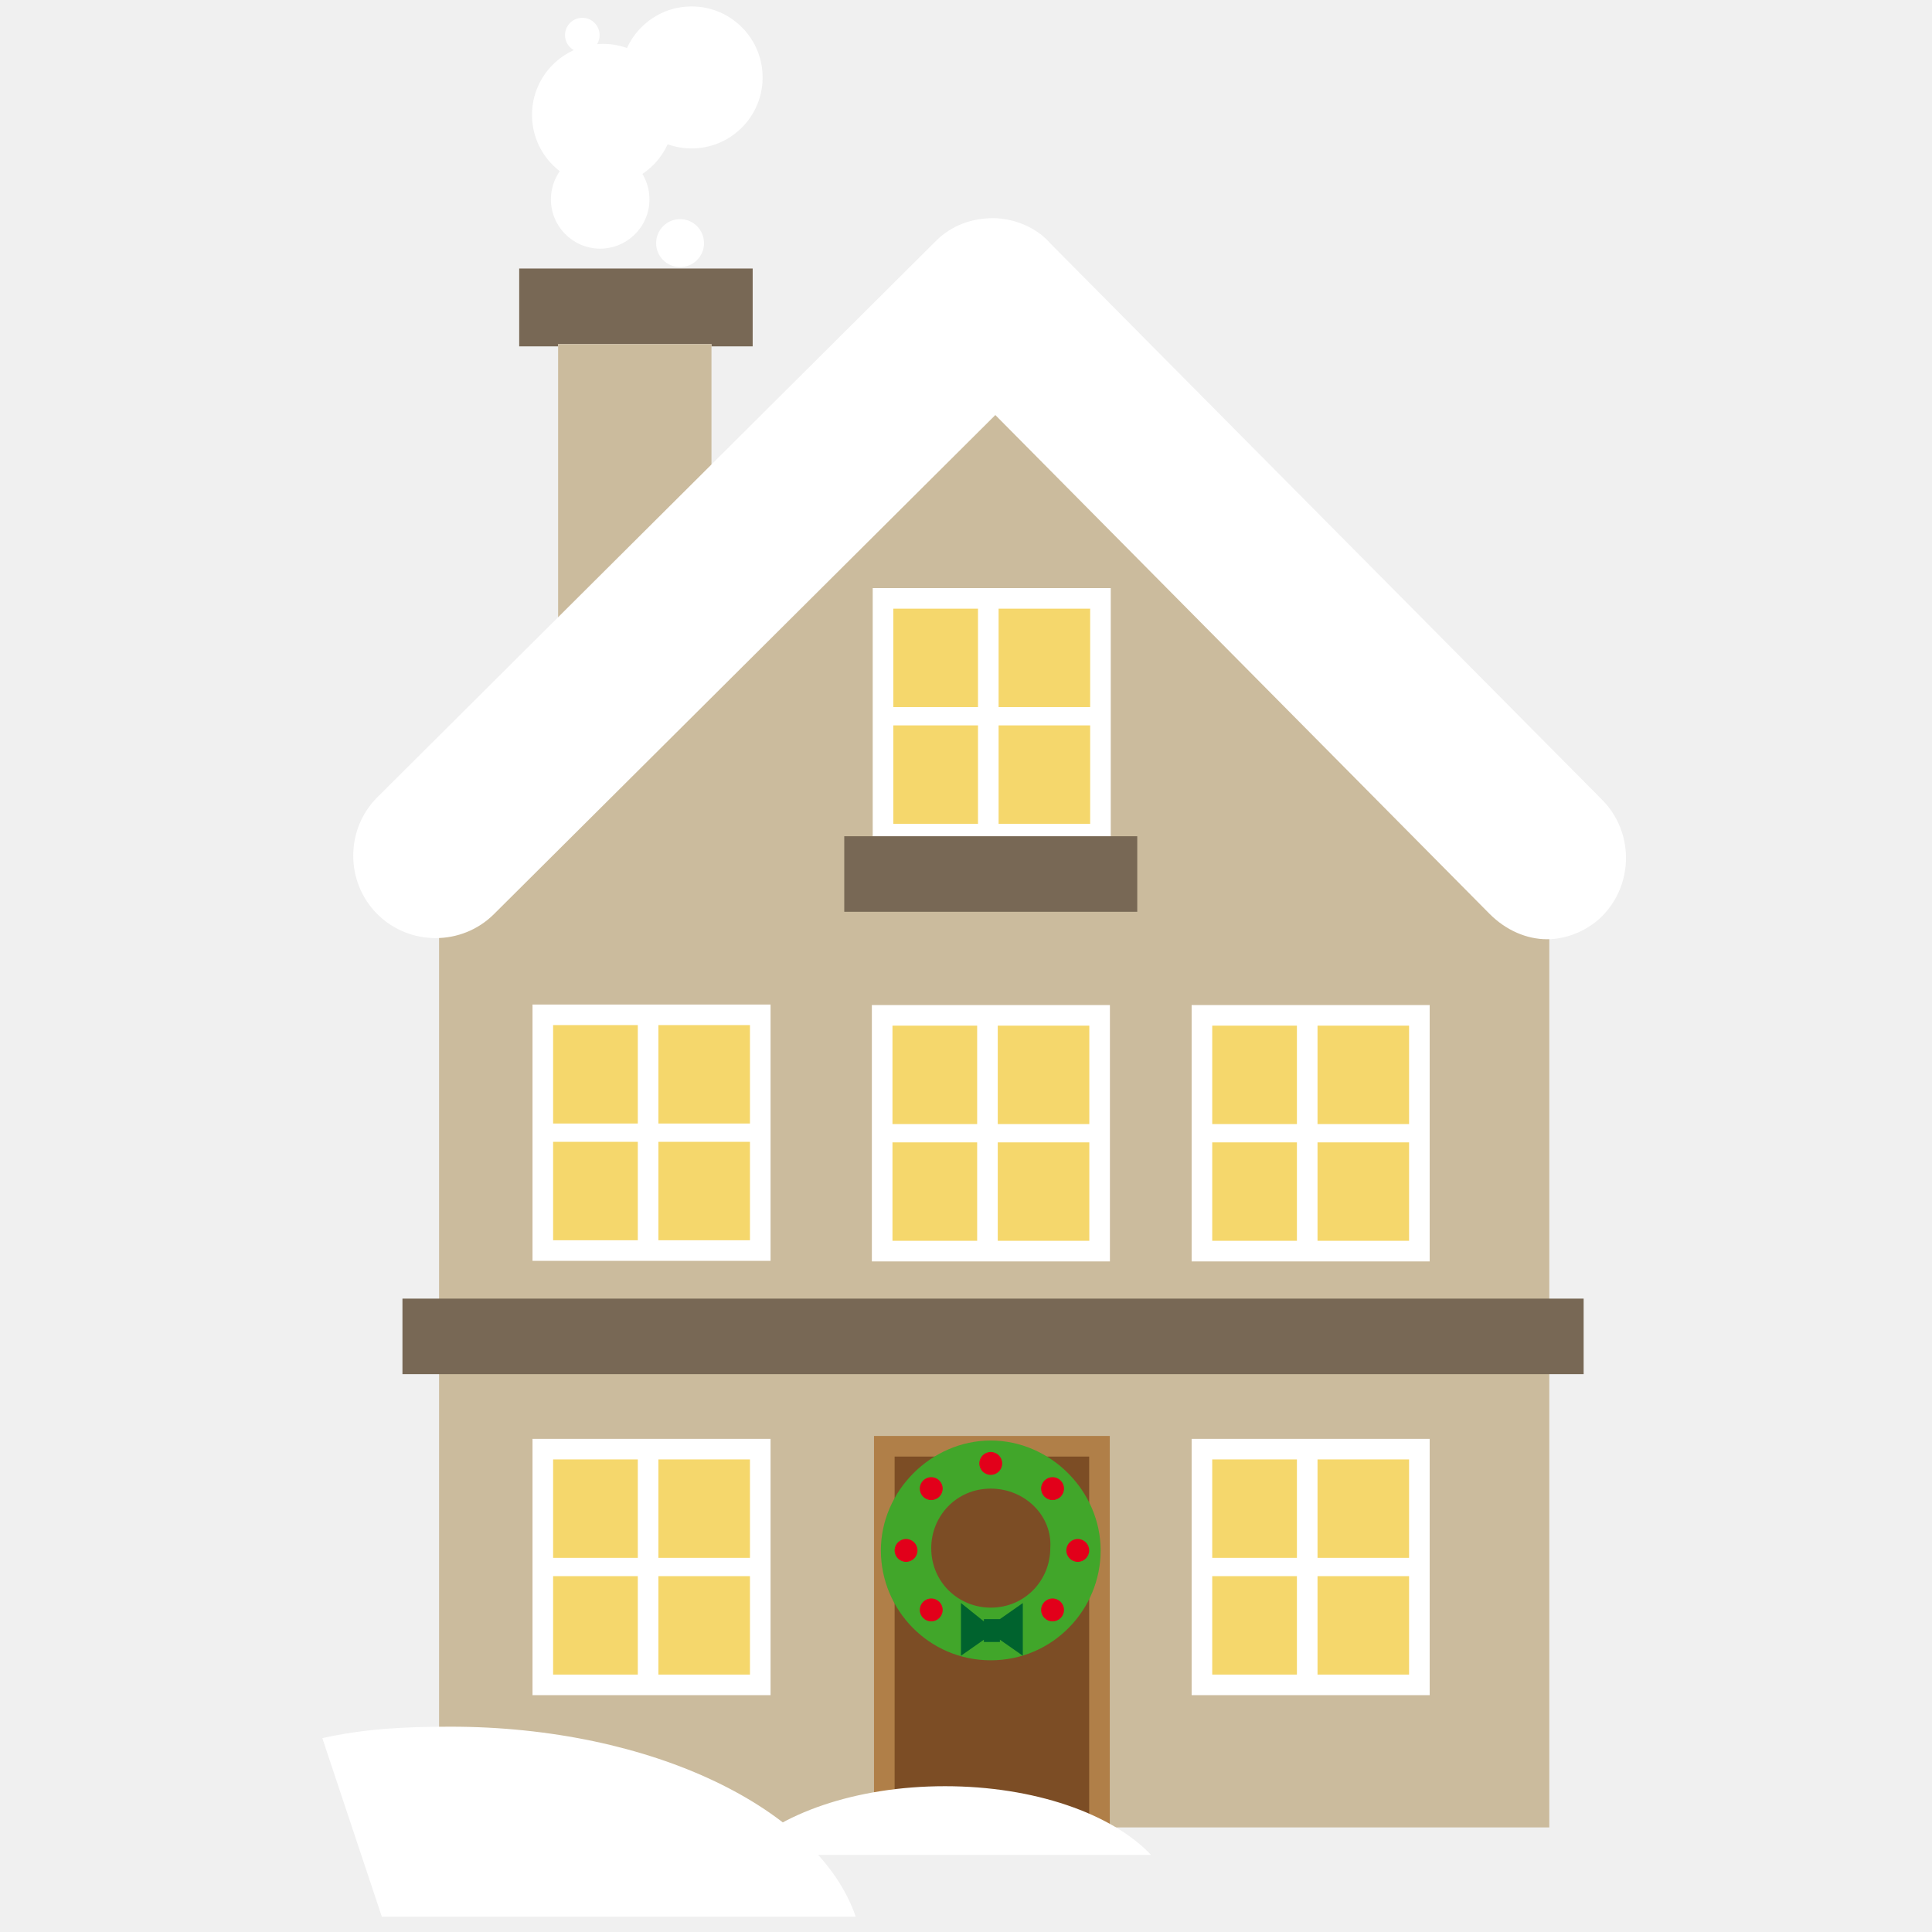
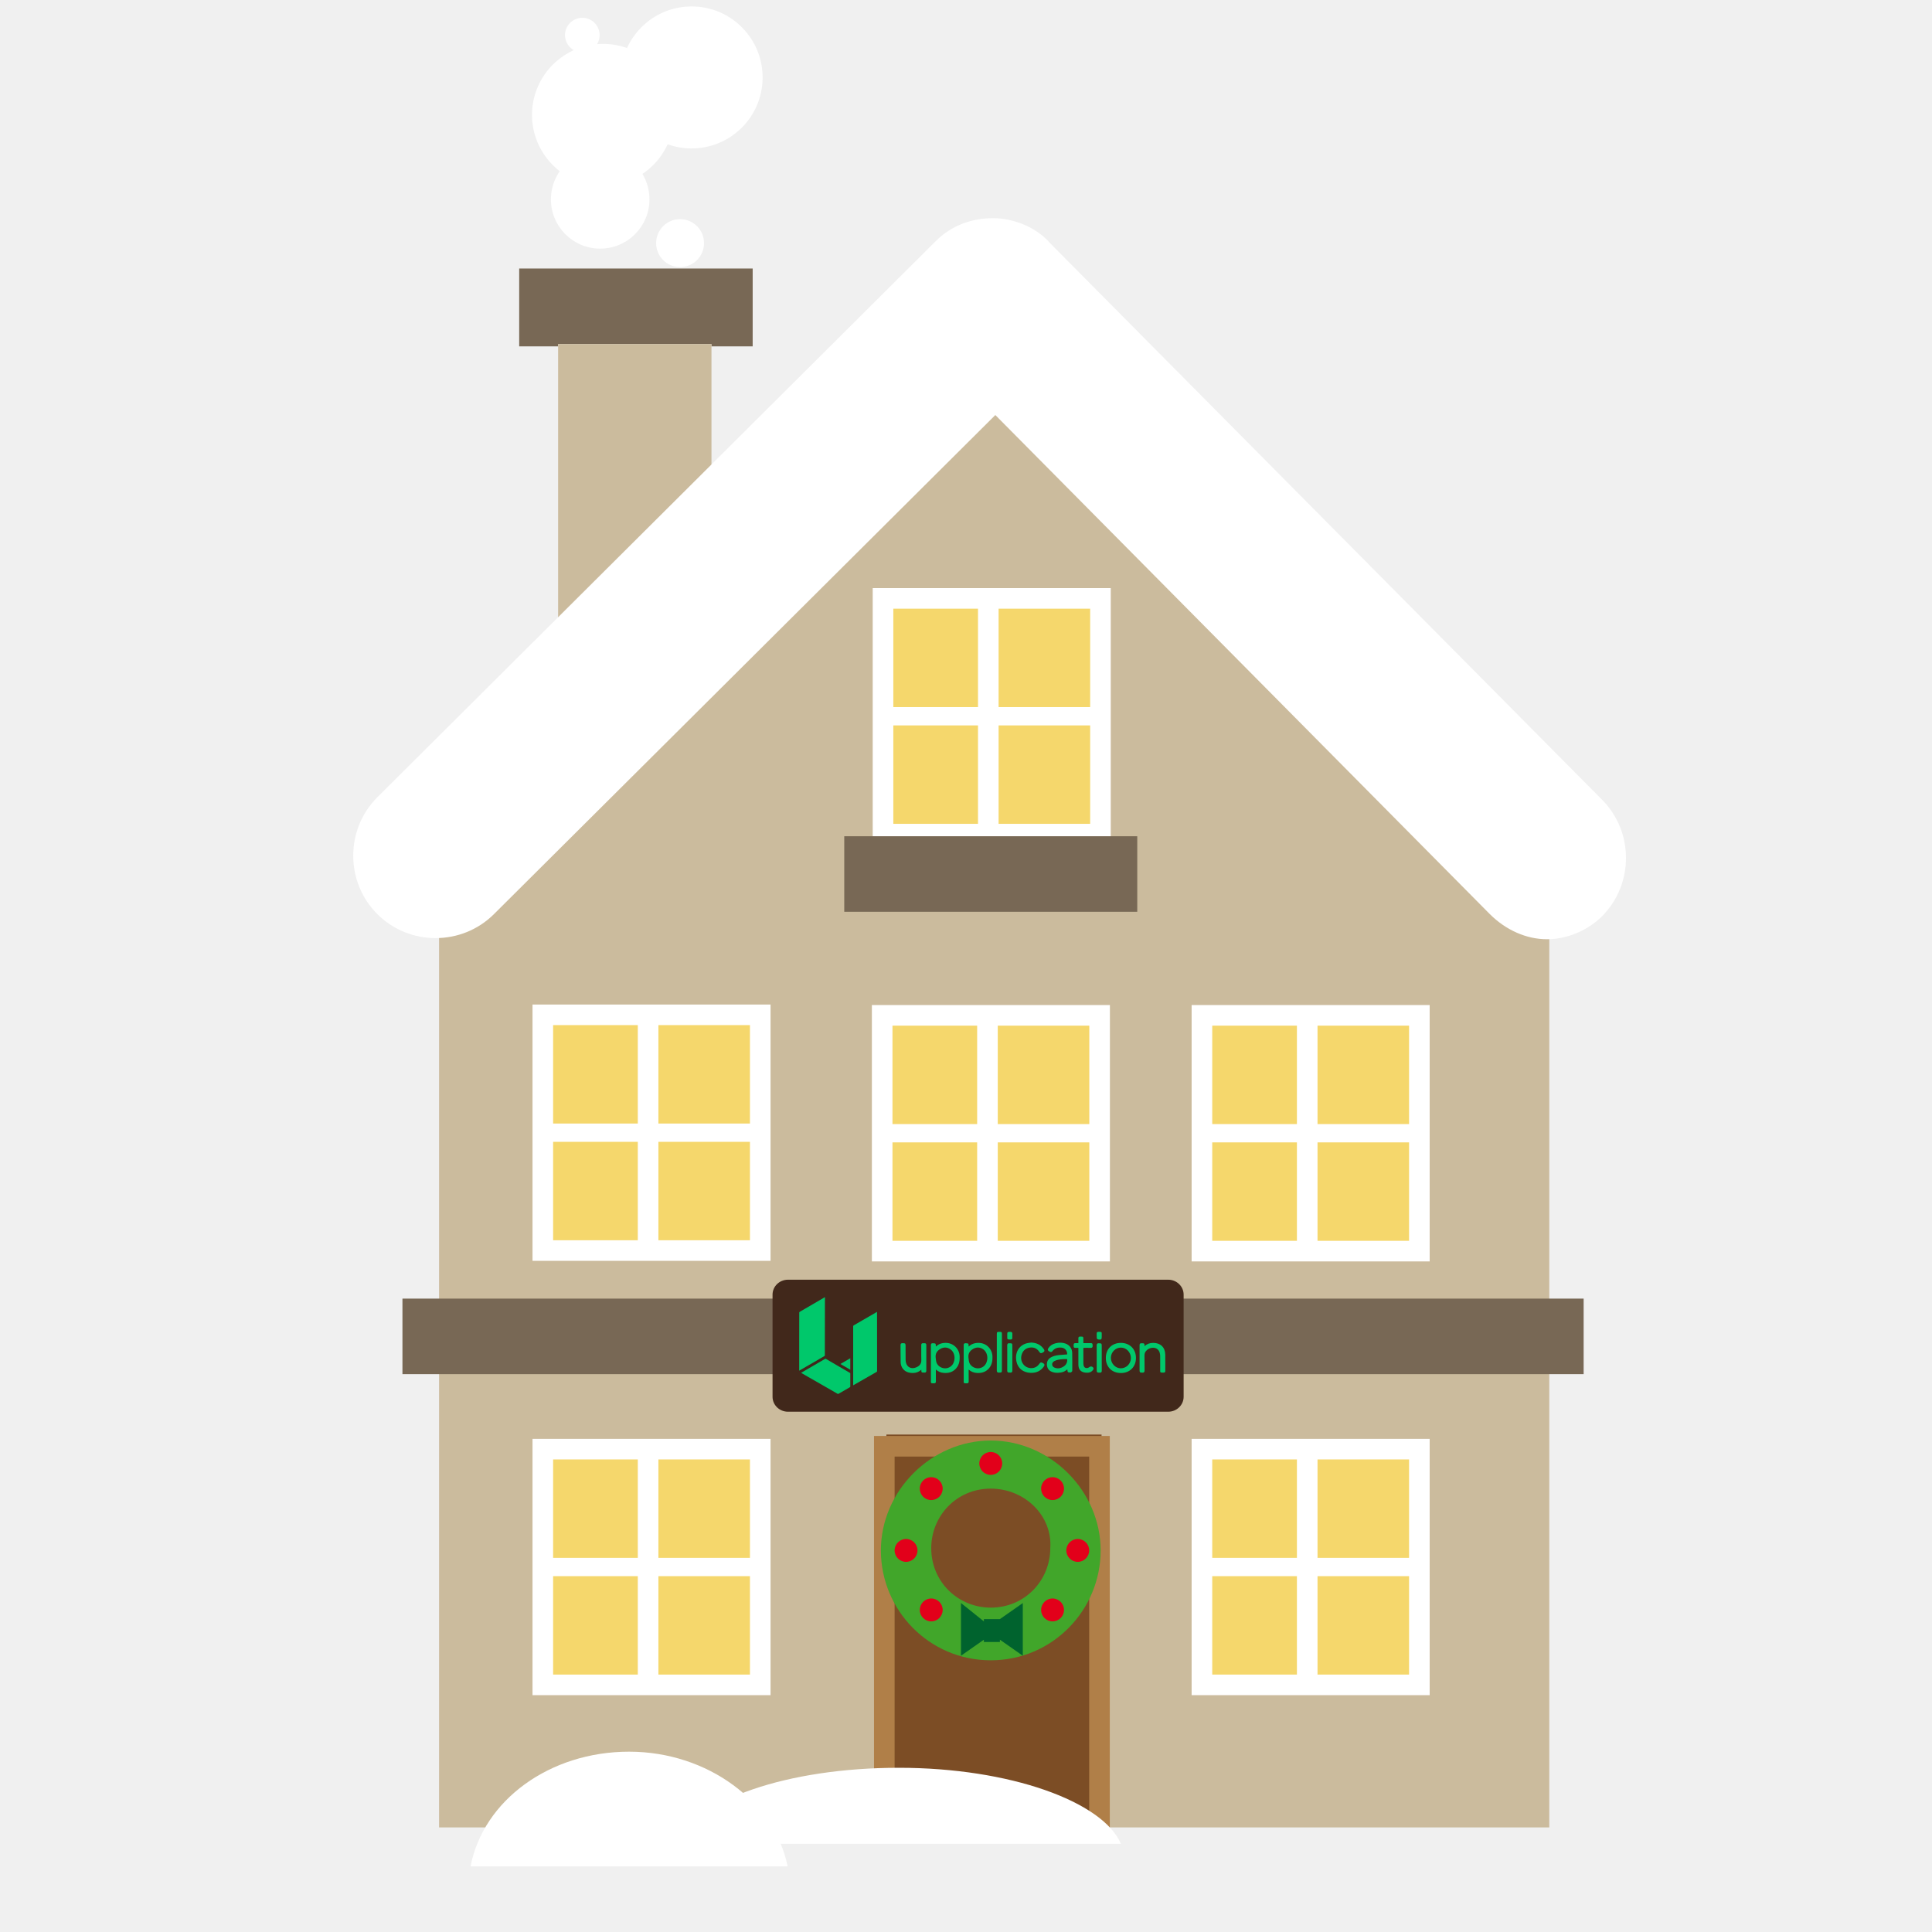
<svg xmlns="http://www.w3.org/2000/svg" xmlns:xlink="http://www.w3.org/1999/xlink" version="1.1" id="Capa_1" x="0px" y="0px" width="300px" height="300px" viewBox="0 0 300 300" enable-background="new 0 0 300 300" xml:space="preserve">
  <symbol id="housea" viewBox="-5.2 -5.6 10.4 11.199">
    <path fill="#FFFFFF" d="M-5.2,5.6V-5.6H5.2V5.6H-5.2z" />
    <path fill="#F5D76C" d="M0.3,0.4h4v4.3h-4V0.4z M-0.6-0.4h-3.7v-4.3h3.7V-0.4z M0.3-0.4v-4.3h4v4.3H0.3z M-0.6,4.7h-3.7V0.4h3.7   V4.7z" />
  </symbol>
  <g>
    <g>
      <path fill="#FFFFFF" d="M100.848,31.029c0.043-4.223-3.351-7.688-7.576-7.725c-4.226-0.044-7.683,3.348-7.726,7.578    c-0.044,4.223,3.351,7.683,7.577,7.726C97.348,38.643,100.807,35.254,100.848,31.029z" />
      <path fill="#FFFFFF" d="M104.658,17.949c0.06-6.087-4.827-11.075-10.918-11.133c-6.086-0.058-11.072,4.828-11.129,10.916    c-0.06,6.088,4.826,11.071,10.912,11.129C99.613,28.921,104.596,24.037,104.658,17.949z" />
      <path fill="#FFFFFF" d="M118.419,12.13c0.058-6.086-4.828-11.072-10.918-11.13c-6.085-0.061-11.067,4.827-11.128,10.916    c-0.063,6.087,4.825,11.074,10.911,11.132C113.374,23.106,118.359,18.219,118.419,12.13z" />
      <path fill="#FFFFFF" d="M109.32,37.793c0.025-2.059-1.625-3.747-3.682-3.763c-2.055-0.023-3.738,1.633-3.755,3.684    c-0.022,2.057,1.63,3.741,3.687,3.757C107.624,41.493,109.305,39.843,109.32,37.793z" />
      <path fill="#FFFFFF" d="M93.109,5.479c0.014-1.483-1.176-2.697-2.66-2.714c-1.483-0.013-2.7,1.176-2.715,2.659    c-0.012,1.485,1.179,2.7,2.664,2.716C91.882,8.153,93.094,6.965,93.109,5.479z" />
    </g>
    <g>
      <path fill="#CBBB9D" d="M154.91,46.673l-86.73,86.375l-0.354,0.355h0.354v150.354h172.394v-150.71L154.91,46.673z" />
      <path fill="#786855" d="M116.877,41.698H80.621v12.085h6.042v-0.355h23.815v0.355h6.397L116.877,41.698L116.877,41.698z" />
      <path fill="#CBBB9D" d="M86.664,53.428v45.498h23.814V53.428H86.664z" />
      <path fill="#FFFFFF" d="M240.218,145.845c-3.198,0-6.397-1.422-8.886-3.91l-76.777-77.488l-77.844,77.488    c-4.977,4.976-13.152,4.976-18.128,0c-4.978-4.977-4.978-13.152,0-18.128l86.729-86.375c2.488-2.488,5.688-3.555,8.887-3.555    s6.754,1.422,8.887,3.91l85.663,86.374c4.976,4.977,4.976,13.152,0,18.128C246.616,144.422,243.417,145.845,240.218,145.845    L240.218,145.845z" />
-       <path fill="#7C4D25" d="M137.137,224.754h33.413v59.004h-33.413V224.754z" />
+       <path fill="#7C4D25" d="M137.637,222.754h33.413v59.004h-33.413V222.754z" />
      <path fill="#B07F48" d="M171.973,285.535h-36.257v-62.559h36.611v62.559H171.973z M138.915,282.338h30.213v-56.162h-30.213    V282.338z" />
-       <use xlink:href="#housea" width="10.4" height="11.199" x="-5.2" y="-5.6" transform="matrix(3.5542 0 0 -3.5542 101.1699 243.3223)" overflow="visible" />
-       <path fill="#FFFFFF" d="M59.294,297.621h73.578c-5.687-16.705-31.636-29.502-62.915-29.502c-7.465,0-13.507,0.355-19.904,1.777    L59.294,297.621z M178.725,288.023c-6.041-6.396-18.127-10.662-31.99-10.662c-13.861,0-25.947,4.266-31.989,10.662H178.725z" />
-       <path fill="#41A62A" d="M153.844,257.811c-9.597,0-17.062-7.82-17.062-17.063c0-9.244,7.819-17.064,17.062-17.064    s17.063,7.82,17.063,17.064C170.907,249.99,163.441,257.811,153.844,257.811z M153.844,231.152c-5.332,0-9.242,4.266-9.242,9.24    c0,5.332,4.266,9.242,9.242,9.242c5.332,0,9.242-4.266,9.242-9.242C163.441,235.418,159.176,231.152,153.844,231.152z" />
+       <use xlink:href="#housea" width="10.4" height="11.199" x="-5.2" y="-5.6" transform="matrix(3.5541 0 0 -3.5541 101.1699 243.3242)" overflow="visible" />
+       <path fill="#41A62A" d="M153.844,257.811c-9.597,0-17.062-7.819-17.062-17.063c0-9.244,7.819-17.064,17.062-17.064    c9.243,0,17.063,7.82,17.063,17.064C170.907,249.99,163.441,257.811,153.844,257.811z M153.844,231.152    c-5.332,0-9.242,4.266-9.242,9.24c0,5.332,4.266,9.241,9.242,9.241c5.332,0,9.242-4.266,9.242-9.241    C163.441,235.418,159.176,231.152,153.844,231.152z" />
      <circle fill="#E2001A" cx="153.844" cy="227.242" r="1.777" />
      <circle fill="#E2001A" cx="167.352" cy="240.749" r="1.776" />
      <circle fill="#E2001A" cx="140.691" cy="240.749" r="1.776" />
      <circle fill="#E2001A" cx="163.441" cy="249.99" r="1.777" />
      <circle fill="#E2001A" cx="144.602" cy="231.152" r="1.777" />
      <circle fill="#E2001A" cx="144.602" cy="249.99" r="1.777" />
      <circle fill="#E2001A" cx="163.441" cy="231.152" r="1.777" />
-       <path fill="#00632E" d="M158.82,248.924l-3.555,2.488h-2.488v0.355l-3.555-2.846v8.178l3.555-2.488v0.355h2.488v-0.355    l3.555,2.488V248.924z" />
-       <use xlink:href="#housea" width="10.4" height="11.199" x="-5.2" y="-5.6" transform="matrix(3.5542 0 0 -3.5542 101.1699 175.8809)" overflow="visible" />
-       <use xlink:href="#housea" width="10.4" height="11.199" x="-5.2" y="-5.6" transform="matrix(3.5542 0 0 -3.5542 153.8652 175.9648)" overflow="visible" />
-       <use xlink:href="#housea" width="10.4" height="11.199" x="-5.2" y="-5.6" transform="matrix(3.5542 0 0 -3.5542 203.5176 175.9648)" overflow="visible" />
-       <use xlink:href="#housea" width="10.4" height="11.199" x="-5.2" y="-5.6" transform="matrix(3.5542 0 0 -3.5542 203.5176 243.3223)" overflow="visible" />
-       <use xlink:href="#housea" width="10.4" height="11.199" x="-5.2" y="-5.6" transform="matrix(3.5542 0 0 -3.5542 153.9961 111.2168)" overflow="visible" />
+       <path fill="#00632E" d="M158.82,248.924l-3.555,2.488h-2.488v0.355l-3.555-2.847v8.179l3.555-2.488v0.354h2.488v-0.354    l3.555,2.488V248.924z" />
+       <use xlink:href="#housea" width="10.4" height="11.199" x="-5.2" y="-5.6" transform="matrix(3.5541 0 0 -3.5541 101.1699 175.8828)" overflow="visible" />
+       <use xlink:href="#housea" width="10.4" height="11.199" x="-5.2" y="-5.6" transform="matrix(3.5541 0 0 -3.5541 153.8652 175.9668)" overflow="visible" />
+       <use xlink:href="#housea" width="10.4" height="11.199" x="-5.2" y="-5.6" transform="matrix(3.5541 0 0 -3.5541 203.5176 175.9668)" overflow="visible" />
+       <use xlink:href="#housea" width="10.4" height="11.199" x="-5.2" y="-5.6" transform="matrix(3.5541 0 0 -3.5541 203.5176 243.3242)" overflow="visible" />
+       <use xlink:href="#housea" width="10.4" height="11.199" x="-5.2" y="-5.6" transform="matrix(3.5541 0 0 -3.5541 153.9961 111.2188)" overflow="visible" />
      <path fill="#786855" d="M131.096,129.85h45.496v11.73h-45.496V129.85z M62.493,201.648h183.413v11.729H62.493V201.648z" />
    </g>
+     <g>
+       <path fill="#41281B" d="M183.794,216.891c0,1.279-1.071,2.32-2.394,2.32h-59.046c-1.322,0-2.394-1.041-2.394-2.32v-15.859    c0-1.281,1.072-2.32,2.394-2.32H181.4c1.322,0,2.394,1.039,2.394,2.32V216.891z" />
+       <g>
+         <g>
+           <path fill="#00C86B" d="M146.865,208.521h-0.026c-0.621,0-1.109,0.185-1.523,0.58c0.001-0.071,0.001-0.127-0.001-0.181      c-0.006-0.317-0.064-0.329-0.422-0.341l-0.068-0.002c-0.096,0-0.164,0.021-0.209,0.067c-0.064,0.064-0.07,0.161-0.069,0.272      c0.003,1.058,0.003,2.116,0.003,3.173c0,0.744,0,1.49,0.001,2.234c0,0.06-0.001,0.11-0.002,0.152      c-0.003,0.137-0.005,0.212,0.045,0.265c0.052,0.053,0.128,0.054,0.28,0.056c0.041,0.001,0.089,0.002,0.145,0.003l0.025,0.001      c0.098,0,0.165-0.022,0.211-0.069c0.063-0.064,0.07-0.161,0.069-0.247c-0.007-0.438-0.006-0.882-0.005-1.312l0.002-0.415      c0-0.029,0.002-0.058,0.004-0.091c0.362,0.322,0.777,0.493,1.262,0.523c0.072,0.006,0.143,0.008,0.213,0.008l0,0      c0.705,0,1.253-0.237,1.676-0.726c0.516-0.595,0.559-1.301,0.539-1.849C148.971,209.436,148.047,208.531,146.865,208.521z       M148.074,211.592c-0.224,0.543-0.729,0.881-1.318,0.881l-0.026-0.001c-0.592-0.009-1.147-0.396-1.321-0.917      c-0.055-0.164-0.072-0.339-0.092-0.523c-0.01-0.085-0.018-0.169-0.03-0.25c-0.053-0.591,0.194-1.028,0.754-1.338      c0.239-0.133,0.481-0.199,0.721-0.199c0.278,0,0.554,0.09,0.817,0.271C148.181,209.926,148.395,210.819,148.074,211.592z" />
+           <path fill="#00C86B" d="M180.943,210.352c-0.025-1.144-0.727-1.828-1.879-1.829c-0.533,0-0.964,0.161-1.345,0.505      c-0.002-0.06-0.002-0.105,0.002-0.149c0.01-0.102-0.008-0.176-0.056-0.228c-0.05-0.056-0.128-0.078-0.235-0.068      c-0.047,0.004-0.096,0.008-0.141,0c-0.124-0.02-0.206,0-0.261,0.056c-0.069,0.068-0.077,0.18-0.076,0.279      c0.007,1.322,0.007,2.637-0.001,3.904c-0.001,0.122,0.022,0.203,0.075,0.257c0.056,0.056,0.137,0.075,0.26,0.058      c0.023-0.003,0.048-0.004,0.07-0.001c0.035,0.006,0.067,0.008,0.098,0.008c0.085,0,0.148-0.022,0.195-0.069      c0.057-0.058,0.082-0.149,0.08-0.287c-0.008-0.339-0.006-0.684-0.005-1.017c0.003-0.418,0.005-0.849-0.009-1.273      c-0.012-0.374,0.127-0.663,0.439-0.909c0.25-0.198,0.574-0.313,0.888-0.313c0.523,0,0.914,0.306,1.048,0.817      c0.04,0.152,0.061,0.318,0.063,0.493c0.005,0.444,0.004,0.888,0.003,1.333c0,0.236,0,0.473,0,0.709c0,0.059,0,0.109-0.001,0.154      c-0.004,0.153-0.006,0.237,0.052,0.295c0.059,0.061,0.152,0.061,0.34,0.061h0.148l0,0c0.085,0,0.146-0.021,0.188-0.062      c0.059-0.058,0.065-0.142,0.064-0.209c-0.001-0.317-0.001-0.634,0.001-0.951C180.952,211.402,180.954,210.872,180.943,210.352z" />
+           <path fill="#00C86B" d="M170.513,207.989c0.133,0.015,0.22,0.024,0.288,0.024l0,0c0.273,0,0.274-0.162,0.276-0.515v-0.069      c-0.001-0.082,0-0.152,0.001-0.213c0.002-0.198,0.002-0.29-0.057-0.35c-0.052-0.052-0.131-0.057-0.236-0.057l-0.146,0.001      c-0.03,0-0.063,0-0.106-0.001c-0.078,0-0.138,0.021-0.178,0.062c-0.041,0.042-0.061,0.1-0.06,0.178c0,0.078,0,0.155-0.001,0.232      c-0.001,0.16-0.003,0.325,0.01,0.489C170.311,207.859,170.424,207.979,170.513,207.989z" />
+           <path fill="#00C86B" d="M143.766,208.635c-0.051-0.052-0.123-0.072-0.233-0.062c-0.054,0.007-0.11,0.008-0.165,0      c-0.115-0.013-0.192,0.008-0.246,0.062c-0.066,0.068-0.072,0.175-0.071,0.249c0.004,0.314,0.002,0.628,0.001,0.941      c-0.003,0.45-0.006,0.914,0.01,1.372c0.016,0.517-0.225,0.87-0.757,1.113c-0.194,0.089-0.392,0.135-0.582,0.135      c-0.47,0-0.845-0.271-1.005-0.729c-0.059-0.165-0.092-0.348-0.094-0.526c-0.01-0.536-0.009-1.082-0.008-1.61v-0.522      c0-0.367-0.001-0.49-0.344-0.49c-0.045,0-0.098,0.002-0.159,0.003l-0.016,0.001c-0.181,0.006-0.265,0.091-0.263,0.269      c0.002,0.307,0.002,0.613,0.002,0.921c-0.001,0.582-0.001,1.183,0.016,1.773c0.021,0.786,0.534,1.426,1.275,1.593      c0.213,0.048,0.418,0.071,0.607,0.071c0.509,0,0.945-0.167,1.33-0.511v0.082c0.002,0.33,0.033,0.36,0.365,0.36l0.069-0.001      c0.012,0,0.022,0,0.034,0.001c0.021,0.003,0.04,0.004,0.058,0.004c0.075,0,0.134-0.021,0.175-0.063      c0.051-0.051,0.074-0.126,0.073-0.244c-0.005-1.398-0.005-2.69,0-3.95C143.839,208.805,143.832,208.701,143.766,208.635z" />
+           <path fill="#00C86B" d="M151.958,208.521h-0.026c-0.622,0-1.11,0.185-1.523,0.58c0-0.071,0-0.127-0.001-0.181      c-0.006-0.314-0.054-0.329-0.423-0.341l-0.068-0.002c-0.095,0-0.163,0.021-0.209,0.067c-0.064,0.064-0.069,0.161-0.068,0.272      c0.002,1.019,0.002,2.037,0.002,3.056c0,0.784,0,1.567,0.002,2.352c0,0.06-0.002,0.11-0.002,0.152      c-0.004,0.137-0.006,0.211,0.045,0.263c0.051,0.055,0.127,0.056,0.279,0.058c0.042,0.001,0.09,0.002,0.146,0.003l0.024,0.001      c0.099,0,0.166-0.022,0.212-0.069c0.063-0.064,0.07-0.161,0.069-0.247c-0.007-0.438-0.006-0.882-0.005-1.312l0.001-0.415      c0-0.029,0.002-0.058,0.004-0.091c0.363,0.322,0.778,0.493,1.263,0.523c0.071,0.006,0.143,0.008,0.212,0.008l0,0      c0.704,0,1.254-0.237,1.676-0.726c0.516-0.595,0.56-1.301,0.54-1.849C154.063,209.436,153.139,208.531,151.958,208.521z       M153.168,211.592c-0.225,0.543-0.729,0.881-1.319,0.881l-0.027-0.001c-0.591-0.009-1.146-0.396-1.321-0.917      c-0.054-0.164-0.072-0.339-0.092-0.523c-0.009-0.085-0.018-0.169-0.03-0.25c-0.053-0.591,0.194-1.028,0.755-1.338      c0.238-0.133,0.48-0.199,0.72-0.199c0.278,0,0.554,0.09,0.818,0.271C153.273,209.926,153.486,210.819,153.168,211.592z" />
+           <path fill="#00C86B" d="M156.463,207.936c0.062,0.061,0.156,0.061,0.328,0.061h0.019c0.04,0,0.085,0,0.135,0.001h0.008      c0.079,0,0.138-0.02,0.179-0.061s0.06-0.1,0.06-0.178l-0.003-0.108c-0.002-0.17-0.004-0.345,0.007-0.515      c0.006-0.115-0.016-0.193-0.067-0.248c-0.052-0.056-0.131-0.081-0.246-0.081l-0.043,0.001c-0.409,0.008-0.438,0.038-0.433,0.462      c0.001,0.037,0.001,0.076,0.001,0.084v0.032l0,0c0,0.079,0,0.147-0.001,0.204C156.401,207.778,156.401,207.873,156.463,207.936z       M156.81,207.93L156.81,207.93L156.81,207.93L156.81,207.93z M156.952,207.93L156.952,207.93L156.952,207.93L156.952,207.93z" />
+           <path fill="#00C86B" d="M174.05,208.522c-1.4,0.003-2.338,0.949-2.336,2.353c0.004,1.393,0.947,2.327,2.35,2.327h0.019      c1.361-0.008,2.31-0.972,2.308-2.343C176.388,209.484,175.429,208.522,174.05,208.522z M174.052,209.188v0.066      c0.854,0,1.55,0.729,1.551,1.625c0.001,0.876-0.699,1.59-1.563,1.591c-0.39,0-0.766-0.162-1.058-0.454      c-0.309-0.309-0.484-0.731-0.484-1.16c0.001-0.882,0.696-1.6,1.552-1.602L174.052,209.188L174.052,209.188z" />
+           <path fill="#00C86B" d="M165.392,208.607c-0.45-0.146-0.945-0.156-1.476-0.026c-0.497,0.12-0.877,0.379-1.127,0.768      c-0.045,0.068-0.182,0.278,0.051,0.44c0.154,0.108,0.256,0.153,0.346,0.153c0.115,0,0.188-0.076,0.231-0.135      c0.337-0.438,0.804-0.615,1.435-0.546c0.267,0.03,0.499,0.159,0.658,0.366c0.15,0.194,0.218,0.437,0.193,0.688      c-0.11,0.008-0.222,0.016-0.334,0.023c-0.295,0.02-0.601,0.04-0.902,0.072c-0.552,0.056-0.956,0.173-1.308,0.38      c-0.438,0.256-0.635,0.661-0.587,1.202c0.041,0.482,0.293,0.824,0.745,1.015c0.258,0.107,0.534,0.16,0.85,0.16      c0.181,0,0.377-0.017,0.6-0.054c0.36-0.058,0.678-0.218,0.968-0.487c0.004,0.023,0.006,0.044,0.008,0.064      c0.026,0.326,0.034,0.424,0.351,0.424c0.032,0,0.069,0,0.111-0.001c0.004,0,0.01,0.001,0.015,0.001      c0.011,0.002,0.022,0.003,0.031,0.003c0.027,0,0.05-0.008,0.066-0.024c0.015-0.015,0.031-0.029,0.05-0.045      c0.064-0.055,0.132-0.11,0.132-0.187c0.006-0.83,0.01-1.81-0.008-2.784C166.479,209.378,166.068,208.828,165.392,208.607z       M165.292,211.039c0.076,0,0.154,0.002,0.234,0.004c0.062,0.001,0.126,0.002,0.19,0.003c0.037,0.494-0.146,0.876-0.547,1.138      c-0.491,0.318-0.976,0.375-1.446,0.168c-0.22-0.098-0.335-0.258-0.344-0.475c-0.01-0.227,0.102-0.399,0.338-0.527      c0.415-0.224,0.902-0.266,1.293-0.3C165.093,211.043,165.182,211.039,165.292,211.039z" />
+           <path fill="#00C86B" d="M171.077,211.417c0.001-0.189,0.001-0.38,0.001-0.57v-1.817c0-0.407-0.026-0.437-0.405-0.449      l-0.066-0.002c-0.07,0-0.17,0.008-0.237,0.075c-0.07,0.07-0.078,0.182-0.077,0.271c0.006,0.933,0.006,1.881,0.004,2.798v0.95      c0,0.436,0.031,0.466,0.463,0.47h0.03c0.073,0,0.164-0.008,0.225-0.069c0.048-0.049,0.068-0.12,0.068-0.229      C171.075,212.368,171.076,211.885,171.077,211.417z M170.789,213.075L170.789,213.075L170.789,213.075L170.789,213.075z" />
+           <path fill="#00C86B" d="M169.152,212.28c-0.117,0.099-0.269,0.155-0.415,0.155c-0.264,0-0.441-0.175-0.486-0.479l-0.004-0.03      c-0.01-0.063-0.02-0.123-0.02-0.182c-0.003-0.771-0.004-1.541-0.004-2.312c0-0.041,0.005-0.081,0.012-0.125      c0-0.004,0-0.008,0.001-0.013c0.099,0,0.196-0.001,0.293-0.002c0.113-0.001,0.225-0.002,0.336-0.002      c0.174,0,0.316,0.003,0.448,0.009c0.139,0.008,0.225-0.017,0.284-0.078c0.071-0.076,0.075-0.188,0.069-0.289l-0.001-0.026      c-0.018-0.302-0.04-0.346-0.35-0.346h-0.386h-0.693c-0.004-0.008-0.009-0.016-0.01-0.019c-0.003-0.179-0.006-0.358-0.005-0.537      l0.002-0.085c0.002-0.328-0.016-0.37-0.334-0.376c-0.038-0.001-0.083-0.001-0.134-0.003l-0.028-0.001      c-0.101,0-0.17,0.022-0.217,0.071c-0.063,0.066-0.066,0.166-0.062,0.245c0.009,0.172,0.007,0.344,0.005,0.524      c-0.001,0.06-0.002,0.118-0.002,0.18c-0.036,0-0.07,0.001-0.104,0.001c-0.115,0.001-0.221,0.002-0.325-0.003      c-0.118-0.006-0.201,0.019-0.253,0.076c-0.047,0.053-0.065,0.128-0.053,0.23c0.005,0.053,0.005,0.108,0,0.166      c-0.008,0.086,0.008,0.151,0.05,0.197c0.042,0.047,0.104,0.069,0.194,0.069l0.024-0.001c0.116-0.005,0.232-0.003,0.356-0.002      c0.036,0,0.072,0,0.11,0v0.977c0,0.542-0.001,1.083,0.001,1.625c0.004,0.763,0.383,1.183,1.127,1.25      c0.081,0.007,0.153,0.01,0.223,0.01c0.371,0,0.64-0.106,0.847-0.339l0.008-0.011c0.096-0.107,0.242-0.271,0.081-0.465      C169.59,212.159,169.331,212.133,169.152,212.28z" />
+           <path fill="#00C86B" d="M157.193,211.395l0.001-2.395c0-0.188,0-0.28-0.054-0.345c-0.061-0.072-0.168-0.072-0.316-0.072h-0.072      c-0.128-0.018-0.216,0.005-0.273,0.063c-0.057,0.058-0.081,0.142-0.078,0.269c0.009,0.38,0.008,0.766,0.006,1.14      c0,0.157-0.002,0.315-0.002,0.474l0.001,0.623c0.001,0.554,0.001,1.107-0.004,1.663c0,0.076,0.007,0.185,0.076,0.253      c0.053,0.055,0.129,0.075,0.242,0.063c0.046-0.005,0.094-0.005,0.141,0.001c0.025,0.003,0.049,0.005,0.071,0.005      c0.083,0,0.145-0.022,0.19-0.068c0.053-0.054,0.076-0.135,0.074-0.256C157.19,212.34,157.192,211.858,157.193,211.395z" />
+           <path fill="#00C86B" d="M155.169,206.811h-0.023c-0.32,0.001-0.36,0.041-0.36,0.354l0.002,3.544      c0.001,0.685,0.002,1.392-0.005,2.087c-0.001,0.095,0.008,0.199,0.076,0.269c0.051,0.051,0.123,0.074,0.229,0.074l0.073-0.002      c0.367-0.013,0.414-0.027,0.414-0.342c0.001-0.733,0.001-1.468,0.001-2.202l0.001-3.384c0-0.185,0-0.277-0.063-0.338      C155.451,206.811,155.357,206.811,155.169,206.811z" />
+           <path fill="#00C86B" d="M162.024,211.705c-0.142-0.088-0.248-0.143-0.346-0.143c-0.122,0-0.201,0.081-0.286,0.204      c-0.296,0.431-0.695,0.657-1.187,0.676c-0.531,0.02-1.016-0.21-1.323-0.624c-0.308-0.413-0.395-0.945-0.24-1.46      c0.189-0.627,0.601-0.998,1.225-1.1c0.654-0.105,1.172,0.121,1.53,0.675c0.063,0.099,0.139,0.188,0.26,0.188      c0.096,0,0.203-0.056,0.355-0.15c0.092-0.057,0.144-0.121,0.159-0.196c0.022-0.105-0.036-0.207-0.095-0.292      c-0.448-0.647-1.089-0.978-1.957-1.012h-0.008l-0.006,0.001c-0.079,0.014-0.158,0.023-0.237,0.035      c-0.172,0.023-0.35,0.047-0.519,0.098c-1.188,0.36-1.794,1.499-1.509,2.833c0.222,1.036,1.03,1.686,2.166,1.736      c0.049,0.002,0.098,0.003,0.146,0.003l0,0c0.815,0,1.459-0.323,1.915-0.96c0.068-0.098,0.135-0.201,0.112-0.316      C162.166,211.826,162.112,211.76,162.024,211.705z" />
+         </g>
+         <path fill-rule="evenodd" clip-rule="evenodd" fill="#00C86B" d="M124.099,212.84c0-0.05,0-0.082,0-0.114     c0-1.545-0.001-3.09,0-4.636c0.001-1.421,0.006-2.842,0.008-4.264c0-0.057,0.015-0.091,0.066-0.121     c1.286-0.747,2.57-1.496,3.855-2.245c0.019-0.01,0.037-0.019,0.068-0.035c0,0.038,0,0.066,0,0.094     c-0.006,2.98-0.012,5.96-0.016,8.94c0,0.047-0.01,0.074-0.055,0.1c-0.273,0.154-0.543,0.313-0.813,0.473     c-0.337,0.197-0.673,0.396-1.01,0.592c-0.309,0.179-0.619,0.353-0.927,0.531c-0.361,0.209-0.721,0.419-1.082,0.629     C124.167,212.801,124.138,212.817,124.099,212.84z M132.565,215.066c1.185-0.68,2.37-1.361,3.556-2.038     c0.058-0.034,0.072-0.071,0.072-0.134c-0.002-1.313,0-2.627-0.001-3.941c-0.001-1.717-0.004-3.434-0.006-5.15     c0-0.027,0-0.056,0-0.096c-0.043,0.023-0.071,0.039-0.099,0.055c-1.173,0.68-2.345,1.358-3.52,2.037     c-0.063,0.036-0.086,0.075-0.086,0.148c0.002,3.021,0.002,6.04,0.002,9.061c0,0.029,0,0.059,0,0.102     C132.52,215.091,132.543,215.079,132.565,215.066z M124.442,213.197c0.347,0.202,0.693,0.407,1.042,0.606     c0.76,0.436,1.523,0.87,2.284,1.306c0.767,0.438,1.531,0.88,2.297,1.322c0.047,0.027,0.081,0.029,0.129,0.001     c0.59-0.342,1.182-0.682,1.773-1.021c0.047-0.026,0.067-0.056,0.066-0.112c-0.002-0.672-0.002-1.343,0-2.016     c0-0.056-0.018-0.084-0.066-0.111c-0.678-0.393-1.355-0.785-2.033-1.18c-0.557-0.322-1.113-0.646-1.668-0.974     c-0.061-0.035-0.104-0.038-0.166-0.002c-0.721,0.422-1.443,0.84-2.165,1.26c-0.508,0.295-1.016,0.592-1.534,0.893     C124.42,213.183,124.431,213.19,124.442,213.197z M130.5,211.799c0.514,0.297,1.017,0.59,1.529,0.888c0-0.598,0-1.179,0-1.777     C131.514,211.209,131.012,211.5,130.5,211.799z" />
+       </g>
+     </g>
+     <path fill="#FFFFFF" d="M174.053,286.306c-2.791-6.559-17.243-11.806-34.494-11.806c-17.247,0-31.697,4.985-34.491,11.806H174.053z   " />
+     <path fill="#FFFFFF" d="M122.303,289.806C120.311,279.914,109.996,272,97.685,272c-12.31,0-22.623,7.52-24.617,17.806H122.303z" />
  </g>
</svg>
